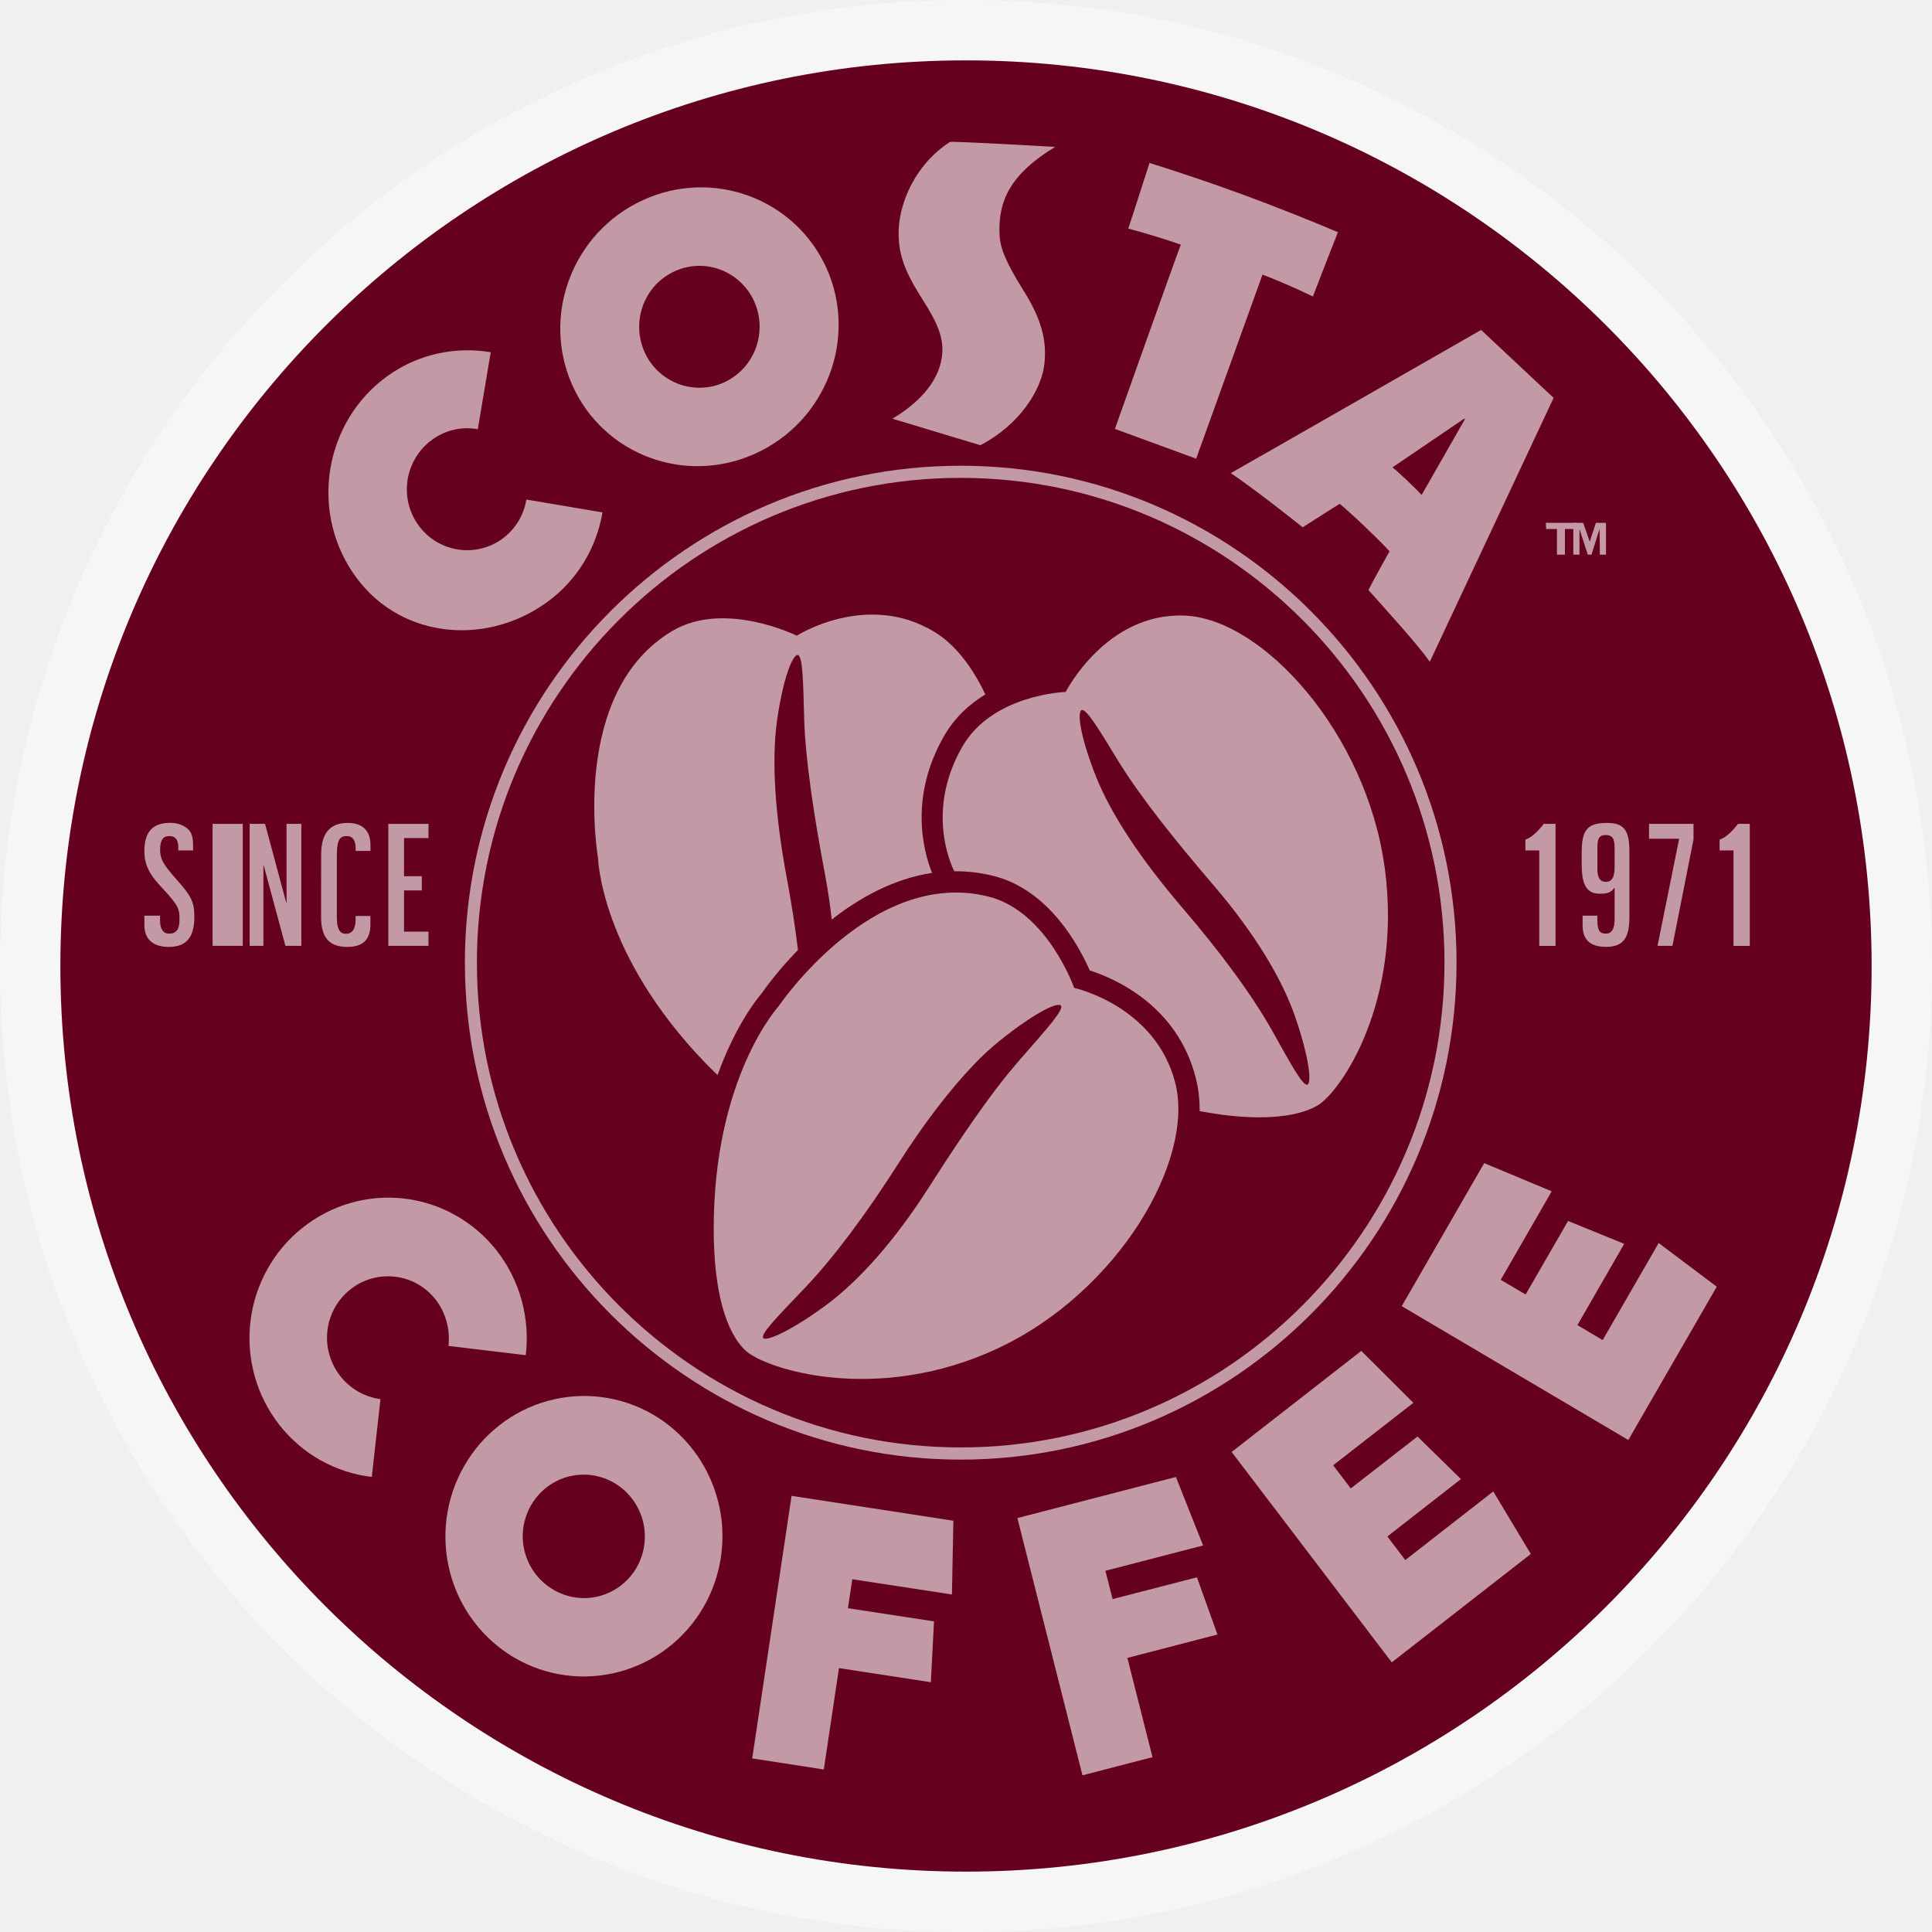
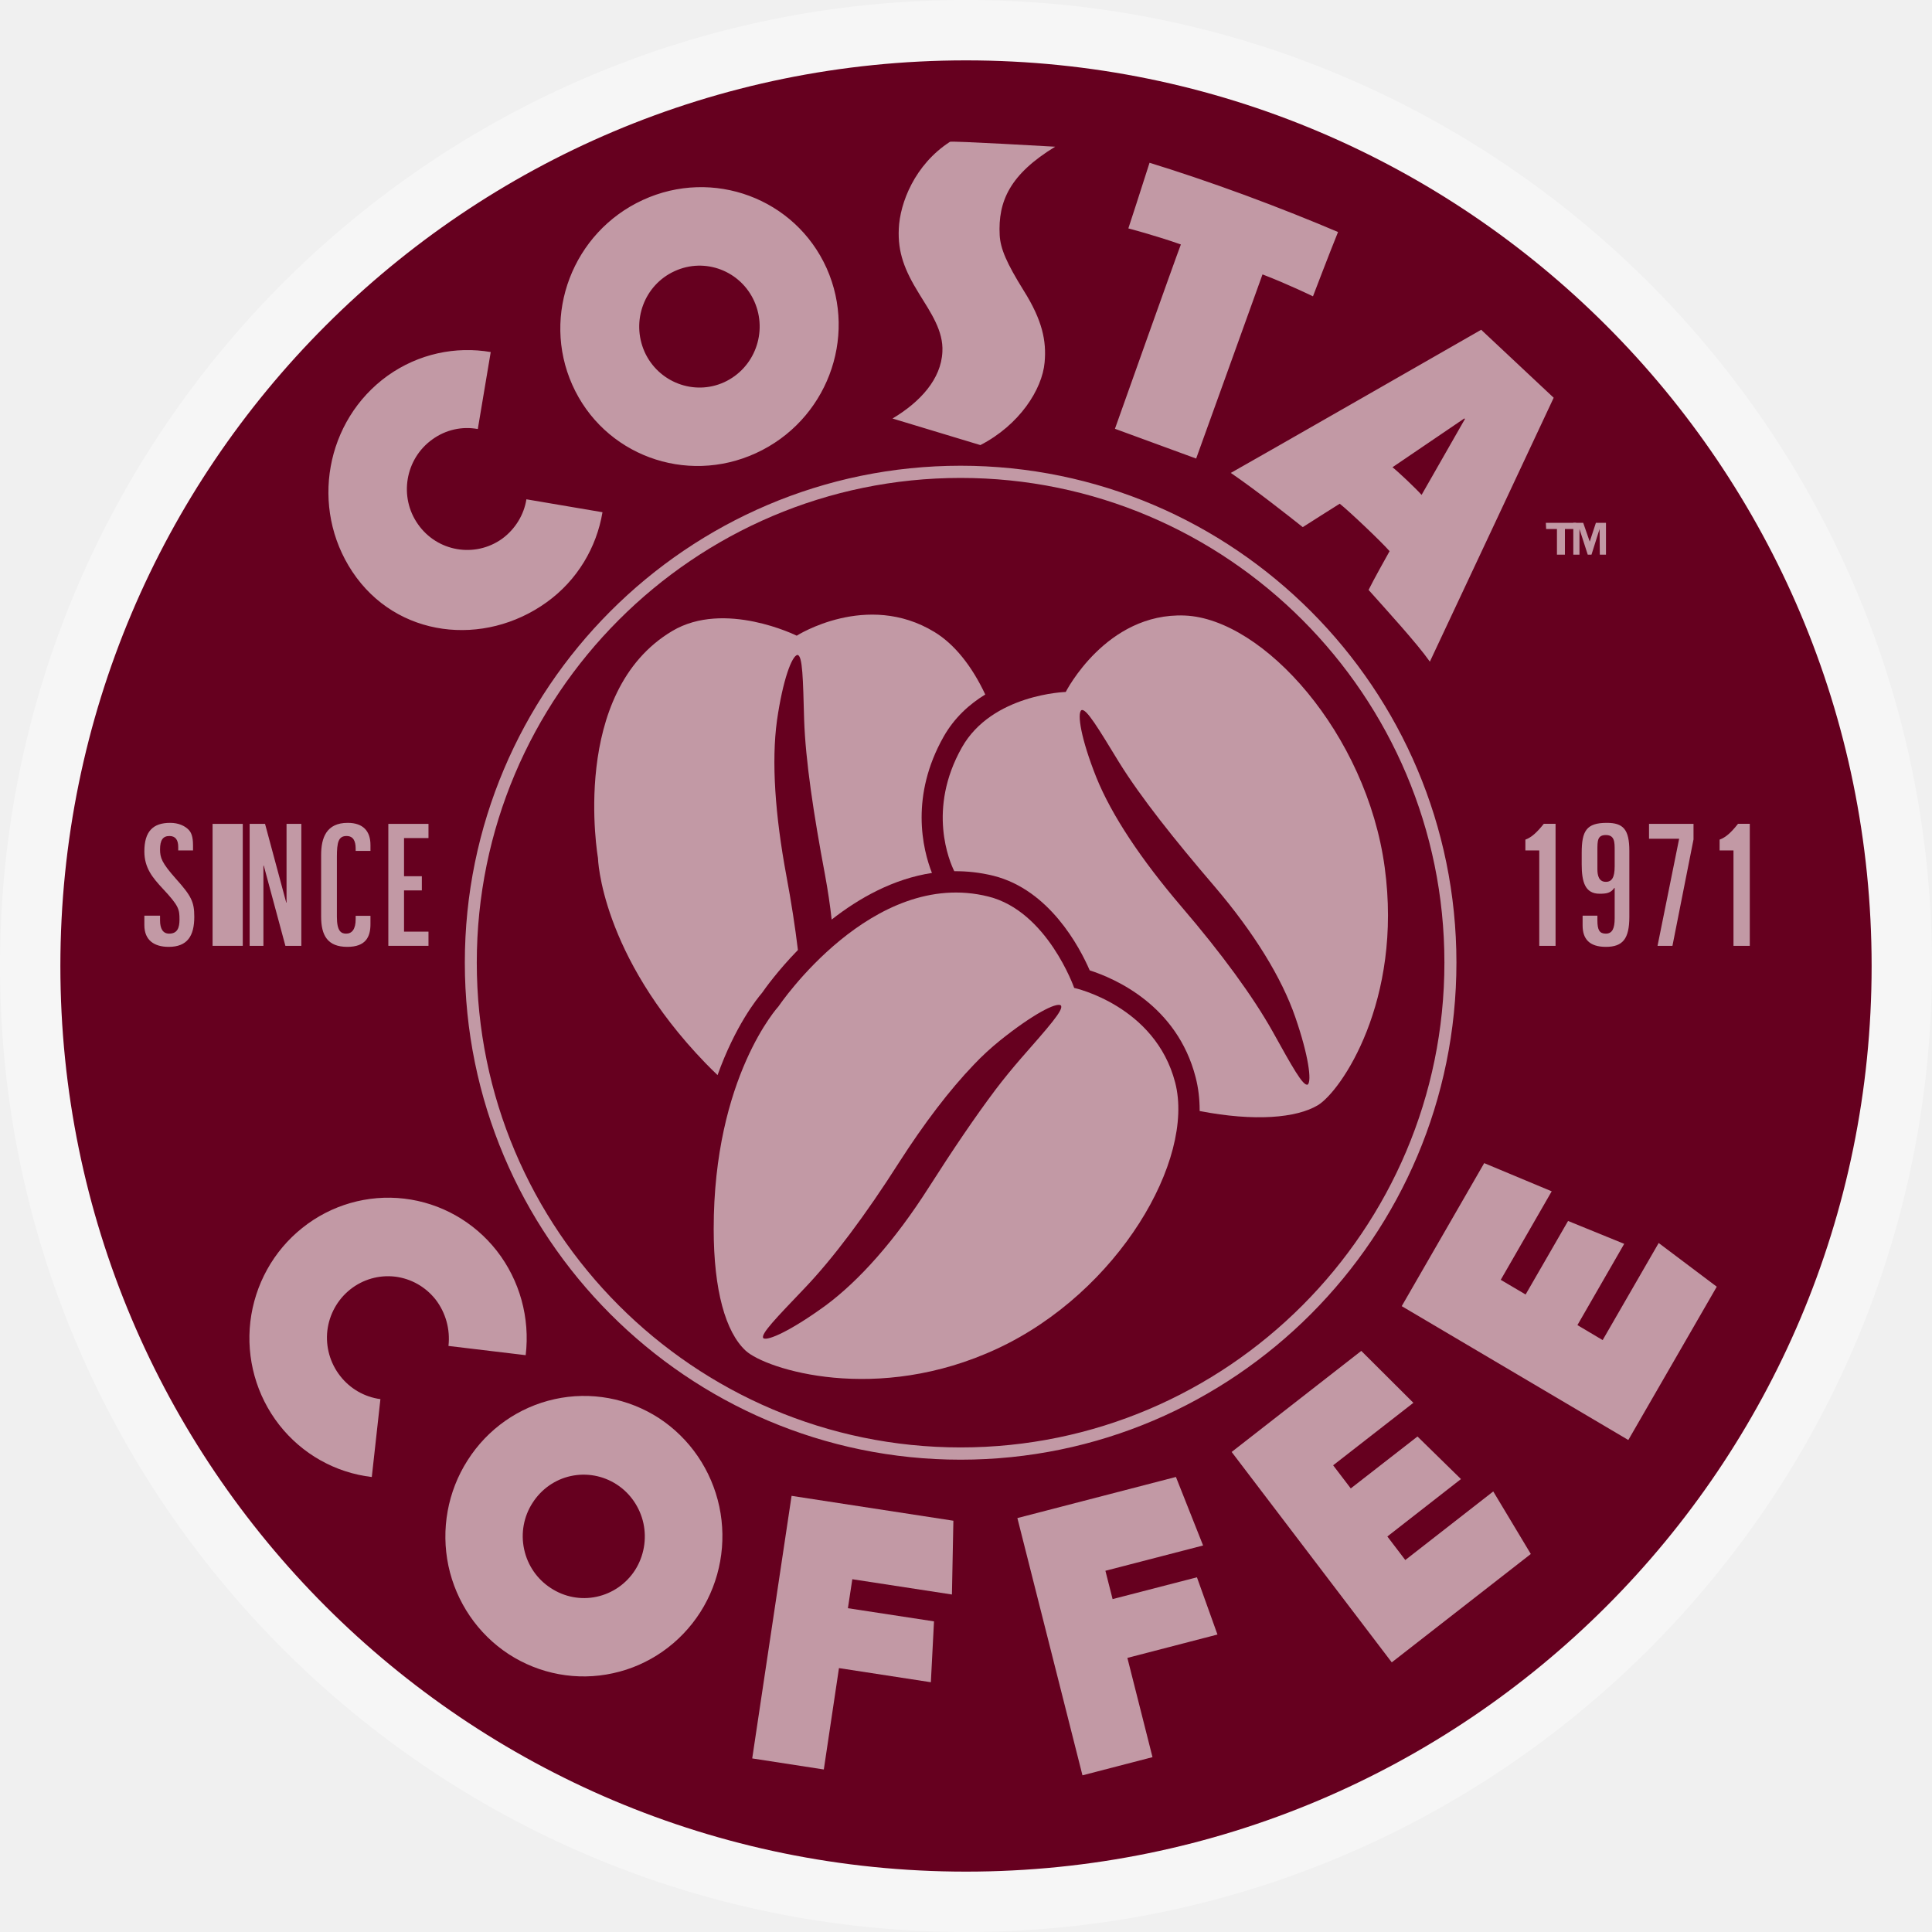
- <svg height="32" viewBox="0 0 32 32" width="32">
+ <svg width="32" height="32" viewBox="0 0 32 32">
  <g fill="none" fill-rule="evenodd">
-     <circle cx="16" cy="16" fill="#fff" fill-opacity=".4" r="16" />
-     <circle cx="16" cy="16" fill="#66001f" r="15" />
-     <g fill="#fff" opacity=".6" transform="translate(2 2)">
-       <path d="m4.158 22.464.144-1.29c-.263-.036-.503-.172-.667-.384-.166-.212-.243-.484-.212-.751.032-.269.167-.514.379-.681.209-.167.476-.243.742-.212.265.031.507.168.673.381.167.218.242.492.211.766l1.28.153c.074-.618-.098-1.24-.479-1.73-.378-.482-.929-.793-1.533-.864-.604-.071-1.212.104-1.689.487-.478.38-.786.938-.859 1.549-.072.611.099 1.226.476 1.709.378.484.93.795 1.535.866m1.74-8.519c0-4.426 3.595-8.029 8.014-8.029 4.417 0 8.012 3.602 8.012 8.029 0 4.427-3.595 8.03-8.012 8.03-4.419 0-8.014-3.602-8.014-8.03m-.199 0c0 4.539 3.684 8.232 8.213 8.232 4.528 0 8.212-3.693 8.212-8.232 0-4.538-3.684-8.23-8.212-8.23-4.529 0-8.213 3.692-8.213 8.23" />
-       <path d="m2.135 11.646h.255l.351 1.304h.005v-1.304h.245v2.02h-.264l-.358-1.328h-.006v1.328h-.228z" />
-       <path d="m.391 13.166h.26v.08c0 .134.046.218.151.218.138 0 .171-.101.171-.232 0-.17-.008-.226-.278-.515-.166-.179-.304-.341-.304-.616 0-.33.143-.472.427-.472.14 0 .242.05.304.112.044.045.076.115.076.258v.087h-.245v-.056c0-.115-.044-.182-.146-.182-.106 0-.155.065-.155.221 0 .138.026.221.265.49.256.285.302.384.302.627 0 .316-.114.498-.424.498-.239 0-.403-.109-.403-.36z" />
-       <path d="m1.521 13.666h.5v-2.02h-.5z" />
-       <path d="m3.319 12.161c0-.282.086-.531.44-.531.258 0 .377.14.377.366v.098h-.245v-.036c0-.129-.041-.21-.151-.21-.135 0-.161.104-.161.348v.99c0 .238.07.28.153.28.096 0 .158-.072.158-.24v-.055h.245v.139c0 .212-.081.374-.383.374-.328 0-.434-.188-.434-.501z" />
-       <path d="m4.432 11.646h.665v.235h-.405v.632h.295v.235h-.295v.683h.405v.235h-.665z" />
-       <path d="m24.213 13.328c0 .221.109.355.385.355.281 0 .39-.134.39-.498v-1.091c0-.356-.101-.464-.374-.464-.339 0-.416.134-.416.497v.189c0 .288.054.487.296.487.111 0 .184-.01.244-.097h.005v.507c0 .159-.037.251-.146.251-.103 0-.139-.058-.139-.218v-.08h-.245zm.245-1.245c0-.157 0-.252.139-.252.146 0 .146.117.146.252v.269c0 .179-.045.254-.146.254-.114 0-.139-.102-.139-.209z" />
-       <path d="m25.812 11.892h-.499v-.246h.737v.257l-.349 1.763h-.247z" />
-       <path d="m23.265 12.086v-.179c.102-.037.192-.12.305-.261h.195v2.021h-.27v-1.581zm3.217 0v-.179c.103-.037.193-.12.305-.261h.195v2.021h-.27v-1.581z" />
-       <path d="m24.6 6.66h-.167l-.102.311-.108-.311h-.164v.527h.102v-.425l.137.425h.062l.134-.425.004.425h.102z" />
-       <path d="m24.104 6.66h-.5l.005.102h.179v.425h.132v-.425h.184z" />
-       <path d="m14.911 15.53c-.144.166-.286.338-.418.513-.343.454-.715 1.006-1.109 1.624-.559.877-1.15 1.542-1.709 1.956-.561.409-.958.592-1.031.542-.058-.061.221-.345.688-.834.467-.49 1.003-1.203 1.559-2.077.415-.648.833-1.196 1.238-1.619.135-.143.28-.277.433-.4.544-.437.933-.636 1.008-.583.06.064-.207.362-.659.878m2.554.402c-.33-1.277-1.673-1.569-1.673-1.569s-.445-1.269-1.42-1.513c-1.926-.484-3.476 1.817-3.476 1.817s-1.075 1.168-1.075 3.689c.001 1.016.197 1.706.529 2.015.332.307 2.173.899 4.175-.037 2.001-.936 3.271-3.126 2.94-4.402" />
-       <path d="m19.66 15.964c-.076.035-.261-.305-.584-.884-.324-.578-.841-1.286-1.507-2.062-.662-.775-1.156-1.511-1.411-2.144-.253-.635-.32-1.055-.247-1.111.078-.039.279.299.629.871.356.573.91 1.27 1.575 2.046.661.775 1.115 1.52 1.338 2.164.221.643.275 1.066.206 1.12m1.275-3.597c-.299-2.21-2.008-4.117-3.311-4.171-1.303-.054-1.972 1.265-1.972 1.265s-1.219.035-1.719.918c-.582 1.028-.202 1.898-.127 2.052.21-.002.427.021.65.077.926.232 1.424 1.177 1.594 1.565.418.135 1.446.579 1.754 1.771.045.173.067.356.067.544 0 .005-.001.01-.001.015.916.177 1.604.115 1.957-.095.388-.232 1.408-1.73 1.109-3.94m.611-6.17c-.107-.119-.386-.382-.482-.457.105-.071 1.191-.809 1.191-.809l.009.011s-.67 1.17-.718 1.256m-3.16-.363c.418.286.974.725 1.191.898.13-.086.507-.322.612-.389.157.124.685.625.826.787-.066.117-.268.476-.349.641.297.334.803.886 1.016 1.188.082-.172 2.051-4.371 2.051-4.371l-1.201-1.125s-3.912 2.241-4.146 2.371m-1.919-.732 1.345.493s1.012-2.803 1.099-3.049c.414.157.835.363.835.363s.278-.725.415-1.065c-.424-.18-.975-.401-1.547-.613-.573-.21-1.132-.397-1.575-.534-.11.35-.351 1.087-.351 1.087s.454.119.87.266c-.094.243-1.092 3.053-1.092 3.053m-1.165-1.098c.033-.355-.037-.699-.347-1.192-.284-.457-.385-.691-.398-.915-.03-.563.17-1.01.92-1.467 0 0-1.74-.101-1.743-.081-.583.377-.829 1.012-.847 1.438-.019.393.097.688.335 1.075.198.32.405.62.387.963-.02.455-.368.833-.826 1.107l1.455.439c.645-.332 1.024-.92 1.064-1.368m-7.823.371c.517 1.16 1.879 1.665 3.041 1.132 1.166-.535 1.689-1.904 1.173-3.063-.519-1.156-1.883-1.665-3.044-1.131-1.162.532-1.686 1.906-1.17 3.062m1.197-.547c-.225-.51-.005-1.107.498-1.336.503-.232 1.093-.004 1.32.501.226.509.005 1.106-.498 1.338-.5.229-1.093.002-1.32-.503m-.697 2.657-1.26-.213c-.04.252-.18.491-.403.654-.451.321-1.075.214-1.393-.241-.318-.452-.212-1.083.239-1.406.226-.164.496-.219.753-.172l.214-1.275c-.579-.098-1.194.025-1.709.393-1.028.74-1.288 2.184-.584 3.245.732 1.102 2.186 1.249 3.217.508.513-.368.829-.913.927-1.493" />
-       <path d="m13.265 11.538c0-.385.087-.846.365-1.336.179-.316.428-.54.69-.7-.22-.467-.508-.833-.843-1.036-1.119-.68-2.28.063-2.28.063s-1.195-.593-2.062-.078c-1.71 1.017-1.23 3.758-1.23 3.758s.038 1.596 1.78 3.399c.068.07.134.135.2.199.293-.816.65-1.26.736-1.361.052-.075.263-.37.596-.711-.046-.381-.109-.791-.192-1.229-.186-1.007-.248-1.895-.155-2.571.097-.678.248-1.075.339-1.087.087.006.093.4.111 1.074.023.676.156 1.56.346 2.569.048.256.084.503.11.74.455-.357 1.022-.676 1.661-.773-.073-.186-.172-.51-.172-.921" />
-       <path d="m24.97 21.851 1.465-2.539-.962-.724-.928 1.608-.418-.248.775-1.346-.93-.379-.703 1.218-.412-.243.844-1.466-1.118-.467-1.366 2.369z" />
-       <path d="m21.052 25.534 2.303-1.795-.622-1.036-1.457 1.136-.297-.39 1.219-.951-.72-.705-1.105.86-.292-.383 1.329-1.035-.863-.86-2.147 1.674z" />
-       <path d="m15.929 27.405 1.16-.301-.416-1.644 1.492-.387-.34-.948-1.397.361-.119-.469 1.618-.419-.45-1.135-2.626.681z" />
-       <path d="m10.459 27.125 1.186.183.251-1.679 1.522.234.052-1.008-1.426-.218.073-.48 1.65.253.024-1.222-2.68-.412z" />
-       <path d="m8.521 24.002c-.146.229-.375.388-.638.445-.263.057-.537.004-.762-.145-.225-.146-.384-.377-.44-.643-.057-.263-.006-.541.14-.768.145-.227.373-.387.633-.443.262-.058.535-.007.76.139.226.146.385.378.443.643s.009.542-.136.772m1.393-1.049c-.129-.602-.488-1.128-.999-1.463-.512-.333-1.134-.446-1.728-.315-.594.131-1.113.495-1.442 1.013-.33.517-.444 1.145-.317 1.747.127.602.486 1.128.997 1.463.512.333 1.134.448 1.729.317.597-.13 1.117-.494 1.447-1.012.329-.517.442-1.147.314-1.75" />
+     <circle cx="16" cy="16" r="16" fill="#FFF" fill-opacity=".4" />
+     <circle cx="16" cy="16" r="15" fill="#66001F" />
+     <g fill="#FFF" opacity=".6" transform="translate(2 2)">
+       <path d="M4.158 22.464L4.301 21.174C4.038 21.139 3.799 21.002 3.634 20.79 3.468 20.578 3.391 20.306 3.422 20.039 3.454 19.77 3.59 19.525 3.801 19.357 4.011 19.19 4.278 19.114 4.543 19.145 4.808 19.177 5.05 19.314 5.217 19.527 5.383 19.745 5.459 20.018 5.428 20.293L6.707 20.446C6.781 19.828 6.609 19.206 6.228 18.717 5.85 18.235 5.299 17.924 4.695 17.853 4.091 17.782 3.483 17.957 3.006 18.339 2.528 18.72 2.22 19.277 2.147 19.888 2.075 20.5 2.246 21.114 2.623 21.598 3.001 22.082 3.553 22.393 4.158 22.464M5.897 13.944C5.897 9.518 9.492 5.916 13.911 5.916 18.328 5.916 21.924 9.518 21.924 13.944 21.924 18.372 18.328 21.974 13.911 21.974 9.492 21.974 5.897 18.372 5.897 13.944M5.699 13.944C5.699 18.483 9.383 22.177 13.911 22.177 18.439 22.177 22.123 18.483 22.123 13.944 22.123 9.407 18.439 5.714 13.911 5.714 9.383 5.714 5.699 9.407 5.699 13.944" />
+       <polygon points="2.135 11.646 2.39 11.646 2.741 12.95 2.746 12.95 2.746 11.646 2.991 11.646 2.991 13.666 2.727 13.666 2.369 12.338 2.363 12.338 2.363 13.666 2.135 13.666" />
+       <path d="M0.391,13.166 L0.651,13.166 L0.651,13.246 C0.651,13.38 0.697,13.464 0.802,13.464 C0.94,13.464 0.973,13.364 0.973,13.232 C0.973,13.062 0.965,13.006 0.695,12.718 C0.529,12.539 0.391,12.377 0.391,12.102 C0.391,11.771 0.534,11.629 0.818,11.629 C0.958,11.629 1.06,11.679 1.122,11.741 C1.166,11.785 1.197,11.855 1.197,11.998 L1.197,12.086 L0.952,12.086 L0.952,12.029 C0.952,11.914 0.908,11.847 0.807,11.847 C0.7,11.847 0.651,11.912 0.651,12.068 C0.651,12.206 0.677,12.289 0.916,12.558 C1.172,12.843 1.218,12.942 1.218,13.185 C1.218,13.501 1.104,13.683 0.794,13.683 C0.555,13.683 0.391,13.574 0.391,13.323 L0.391,13.166" />
+       <polygon points="1.521 13.666 2.021 13.666 2.021 11.646 1.521 11.646" />
+       <path d="M3.319,12.161 C3.319,11.878 3.405,11.629 3.759,11.629 C4.017,11.629 4.136,11.769 4.136,11.995 L4.136,12.094 L3.891,12.094 L3.891,12.057 C3.891,11.928 3.85,11.847 3.74,11.847 C3.605,11.847 3.58,11.951 3.58,12.195 L3.58,13.185 C3.58,13.422 3.649,13.464 3.733,13.464 C3.829,13.464 3.891,13.392 3.891,13.224 L3.891,13.169 L4.136,13.169 L4.136,13.308 C4.136,13.521 4.055,13.683 3.753,13.683 C3.426,13.683 3.319,13.495 3.319,13.182 L3.319,12.161" />
+       <polygon points="4.432 11.646 5.097 11.646 5.097 11.881 4.692 11.881 4.692 12.513 4.987 12.513 4.987 12.748 4.692 12.748 4.692 13.431 5.097 13.431 5.097 13.666 4.432 13.666" />
+       <path d="M24.213,13.328 C24.213,13.549 24.322,13.683 24.598,13.683 C24.879,13.683 24.987,13.549 24.987,13.185 L24.987,12.094 C24.987,11.738 24.886,11.629 24.614,11.629 C24.275,11.629 24.198,11.763 24.198,12.127 L24.198,12.316 C24.198,12.604 24.252,12.803 24.494,12.803 C24.606,12.803 24.679,12.793 24.739,12.706 L24.744,12.706 L24.744,13.213 C24.744,13.372 24.707,13.464 24.598,13.464 C24.494,13.464 24.458,13.406 24.458,13.246 L24.458,13.166 L24.213,13.166 L24.213,13.328 Z M24.458,12.083 C24.458,11.926 24.458,11.831 24.598,11.831 C24.744,11.831 24.744,11.948 24.744,12.083 L24.744,12.351 C24.744,12.531 24.699,12.606 24.598,12.606 C24.483,12.606 24.458,12.503 24.458,12.397 L24.458,12.083 Z" />
+       <polygon points="25.812 11.892 25.313 11.892 25.313 11.646 26.05 11.646 26.05 11.903 25.701 13.666 25.454 13.666" />
+       <path d="M23.265 12.086L23.265 11.907C23.367 11.87 23.458 11.786 23.57 11.645L23.765 11.645 23.765 13.666 23.495 13.666 23.495 12.086 23.265 12.086M26.482 12.086L26.482 11.907C26.585 11.87 26.676 11.786 26.787 11.645L26.982 11.645 26.982 13.666 26.712 13.666 26.712 12.086 26.482 12.086" />
+       <polygon points="24.6 6.66 24.433 6.66 24.331 6.971 24.223 6.66 24.059 6.66 24.059 7.187 24.161 7.187 24.161 6.762 24.298 7.187 24.36 7.187 24.494 6.762 24.498 7.187 24.6 7.187" />
+       <polygon points="24.104 6.66 23.604 6.66 23.609 6.762 23.788 6.762 23.788 7.187 23.92 7.187 23.92 6.762 24.104 6.762" />
+       <path d="M14.911,15.53 C14.767,15.696 14.626,15.868 14.493,16.043 C14.151,16.497 13.778,17.049 13.384,17.667 C12.825,18.544 12.234,19.209 11.675,19.623 C11.114,20.032 10.717,20.215 10.644,20.165 C10.587,20.104 10.865,19.821 11.332,19.331 C11.799,18.841 12.335,18.127 12.891,17.254 C13.307,16.606 13.724,16.057 14.13,15.634 C14.265,15.491 14.41,15.358 14.562,15.235 C15.107,14.798 15.495,14.599 15.57,14.652 C15.631,14.716 15.363,15.014 14.911,15.53 M17.465,15.932 C17.135,14.655 15.792,14.363 15.792,14.363 C15.792,14.363 15.347,13.094 14.372,12.85 C12.446,12.366 10.896,14.667 10.896,14.667 C10.896,14.667 9.82,15.835 9.821,18.357 C9.821,19.372 10.018,20.063 10.35,20.371 C10.682,20.678 12.523,21.27 14.524,20.335 C16.525,19.399 17.795,17.209 17.465,15.932" />
+       <path d="M19.66 15.964C19.584 15.999 19.398 15.659 19.076 15.08 18.751 14.502 18.234 13.794 17.569 13.018 16.907 12.243 16.413 11.507 16.158 10.874 15.905 10.239 15.838 9.819 15.911 9.763 15.989 9.723 16.19 10.061 16.54 10.634 16.896 11.207 17.45 11.904 18.115 12.68 18.776 13.455 19.23 14.199 19.453 14.844 19.675 15.486 19.729 15.909 19.66 15.964M20.935 12.366C20.636 10.156 18.927 8.249 17.624 8.195 16.321 8.142 15.652 9.461 15.652 9.461 15.652 9.461 14.432 9.496 13.933 10.378 13.351 11.406 13.73 12.277 13.806 12.43 14.016 12.428 14.233 12.451 14.456 12.506 15.381 12.739 15.88 13.683 16.049 14.072 16.467 14.207 17.496 14.651 17.803 15.842 17.848 16.016 17.87 16.198 17.87 16.387 17.87 16.392 17.87 16.397 17.87 16.402 18.785 16.579 19.473 16.517 19.826 16.307 20.214 16.074 21.235 14.577 20.935 12.366M21.546 6.197C21.439 6.078 21.16 5.815 21.064 5.739 21.17 5.668 22.255 4.93 22.255 4.93L22.264 4.94C22.264 4.94 21.594 6.111 21.546 6.197M18.386 5.833C18.804 6.119 19.36 6.558 19.578 6.731 19.708 6.646 20.085 6.41 20.19 6.343 20.347 6.467 20.875 6.968 21.016 7.129 20.95 7.247 20.749 7.606 20.668 7.771 20.965 8.104 21.471 8.657 21.683 8.959 21.766 8.786 23.734 4.588 23.734 4.588L22.533 3.462C22.533 3.462 18.621 5.704 18.386 5.833M16.467 5.102L17.812 5.595C17.812 5.595 18.824 2.791 18.911 2.545 19.325 2.703 19.747 2.908 19.747 2.908 19.747 2.908 20.024 2.182 20.162 1.843 19.738 1.662 19.187 1.441 18.615 1.23 18.042 1.019 17.483.832 17.04.696 16.93 1.046 16.689 1.783 16.689 1.783 16.689 1.783 17.143 1.902 17.559 2.049 17.465 2.292 16.467 5.102 16.467 5.102M15.302 4.003C15.335 3.648 15.265 3.305 14.955 2.812 14.671 2.355 14.571 2.12 14.558 1.897 14.528 1.333 14.728.887 15.477.43 15.477.43 13.737.329 13.734.349 13.151.726 12.905 1.362 12.887 1.788 12.868 2.181 12.983 2.476 13.222 2.863 13.42 3.183 13.627 3.482 13.609 3.825 13.589 4.28 13.241 4.658 12.783 4.932L14.238 5.372C14.883 5.04 15.262 4.452 15.302 4.003M7.479 4.374C7.996 5.534 9.358 6.039 10.52 5.506 11.686 4.972 12.209 3.602 11.692 2.443 11.173 1.287 9.809.778 8.648 1.312 7.487 1.845 6.963 3.218 7.479 4.374M8.676 3.827C8.45 3.317 8.671 2.72 9.174 2.491 9.678 2.259 10.268 2.486 10.494 2.992 10.72 3.501 10.499 4.098 9.996 4.33 9.496 4.559 8.903 4.332 8.676 3.827M7.979 6.484L6.719 6.27C6.679 6.522 6.538 6.761 6.316 6.924 5.865 7.245 5.241 7.138 4.923 6.683 4.604 6.231 4.711 5.6 5.161 5.278 5.387 5.114 5.657 5.059 5.914 5.106L6.128 3.831C5.549 3.732 4.935 3.856 4.419 4.224 3.391 4.964 3.131 6.408 3.836 7.469 4.568 8.571 6.021 8.718 7.052 7.977 7.565 7.609 7.882 7.064 7.979 6.484" />
+       <path d="M13.265,11.538 C13.265,11.153 13.352,10.692 13.629,10.202 C13.808,9.886 14.057,9.663 14.319,9.503 C14.1,9.036 13.811,8.67 13.476,8.467 C12.358,7.787 11.196,8.529 11.196,8.529 C11.196,8.529 10.001,7.936 9.135,8.451 C7.425,9.468 7.904,12.209 7.904,12.209 C7.904,12.209 7.942,13.805 9.684,15.608 C9.752,15.678 9.818,15.743 9.885,15.807 C10.178,14.991 10.535,14.546 10.621,14.446 C10.673,14.371 10.884,14.076 11.216,13.735 C11.17,13.354 11.107,12.944 11.025,12.506 C10.838,11.5 10.776,10.612 10.869,9.935 C10.966,9.257 11.117,8.86 11.208,8.848 C11.295,8.854 11.3,9.249 11.319,9.922 C11.342,10.598 11.475,11.482 11.665,12.491 C11.712,12.747 11.749,12.994 11.775,13.231 C12.23,12.874 12.797,12.556 13.436,12.459 C13.363,12.273 13.265,11.949 13.265,11.538" />
+       <polygon points="24.97 21.851 26.435 19.312 25.473 18.588 24.545 20.196 24.127 19.948 24.902 18.602 23.972 18.223 23.269 19.441 22.857 19.198 23.701 17.732 22.583 17.265 21.217 19.634" />
+       <polygon points="21.052 25.534 23.355 23.739 22.733 22.703 21.276 23.839 20.979 23.449 22.198 22.498 21.478 21.793 20.373 22.653 20.081 22.27 21.41 21.235 20.547 20.375 18.4 22.049" />
+       <polygon points="15.929 27.405 17.089 27.104 16.673 25.46 18.165 25.073 17.825 24.125 16.428 24.486 16.309 24.017 17.927 23.598 17.477 22.463 14.851 23.144" />
+       <polygon points="10.459 27.125 11.645 27.308 11.896 25.629 13.418 25.863 13.47 24.855 12.044 24.637 12.117 24.157 13.767 24.41 13.791 23.188 11.111 22.776" />
+       <path d="M8.521,24.002 C8.375,24.231 8.146,24.39 7.883,24.447 C7.62,24.504 7.346,24.451 7.121,24.302 C6.896,24.156 6.737,23.925 6.681,23.659 C6.624,23.396 6.674,23.118 6.821,22.892 C6.966,22.665 7.194,22.504 7.454,22.448 C7.716,22.391 7.989,22.441 8.214,22.587 C8.44,22.733 8.599,22.966 8.657,23.23 C8.714,23.495 8.665,23.773 8.521,24.002 M9.914,22.953 C9.785,22.35 9.426,21.824 8.915,21.489 C8.402,21.157 7.781,21.043 7.187,21.174 C6.592,21.305 6.074,21.669 5.745,22.187 C5.414,22.704 5.301,23.332 5.427,23.934 C5.555,24.536 5.913,25.062 6.424,25.397 C6.936,25.73 7.558,25.845 8.153,25.714 C8.749,25.585 9.269,25.22 9.6,24.702 C9.929,24.185 10.042,23.556 9.914,22.953" />
    </g>
  </g>
</svg>
